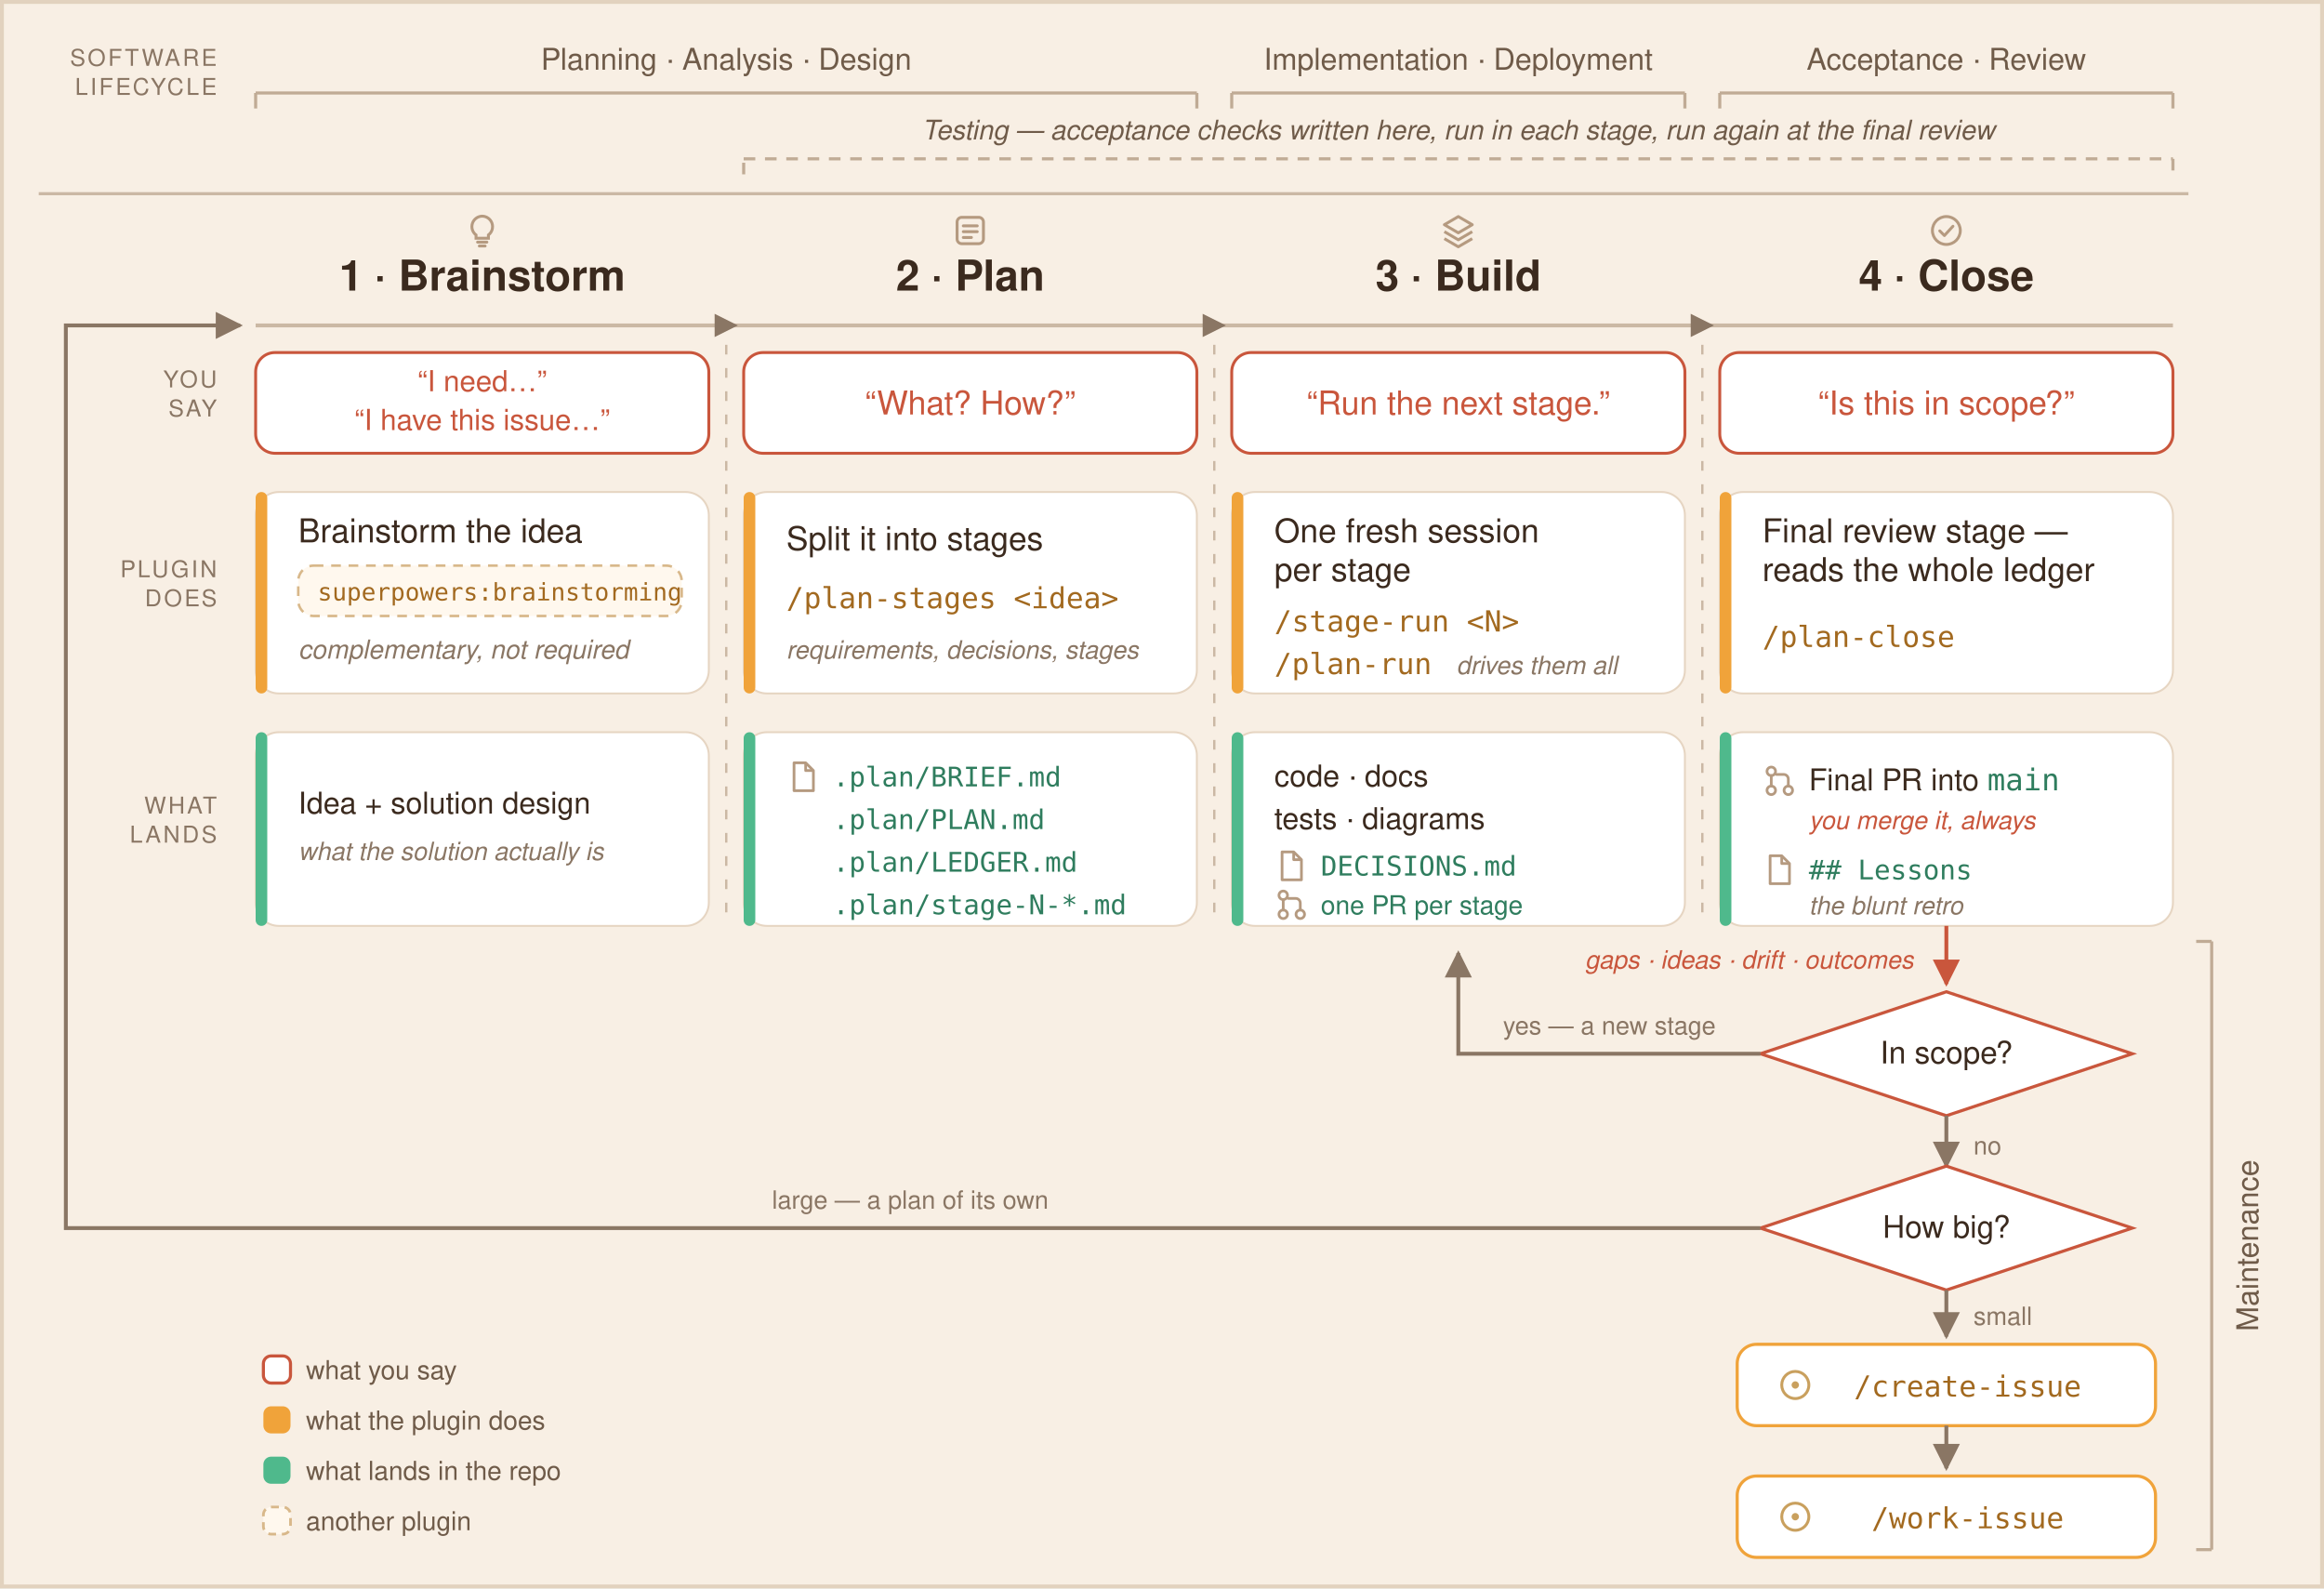
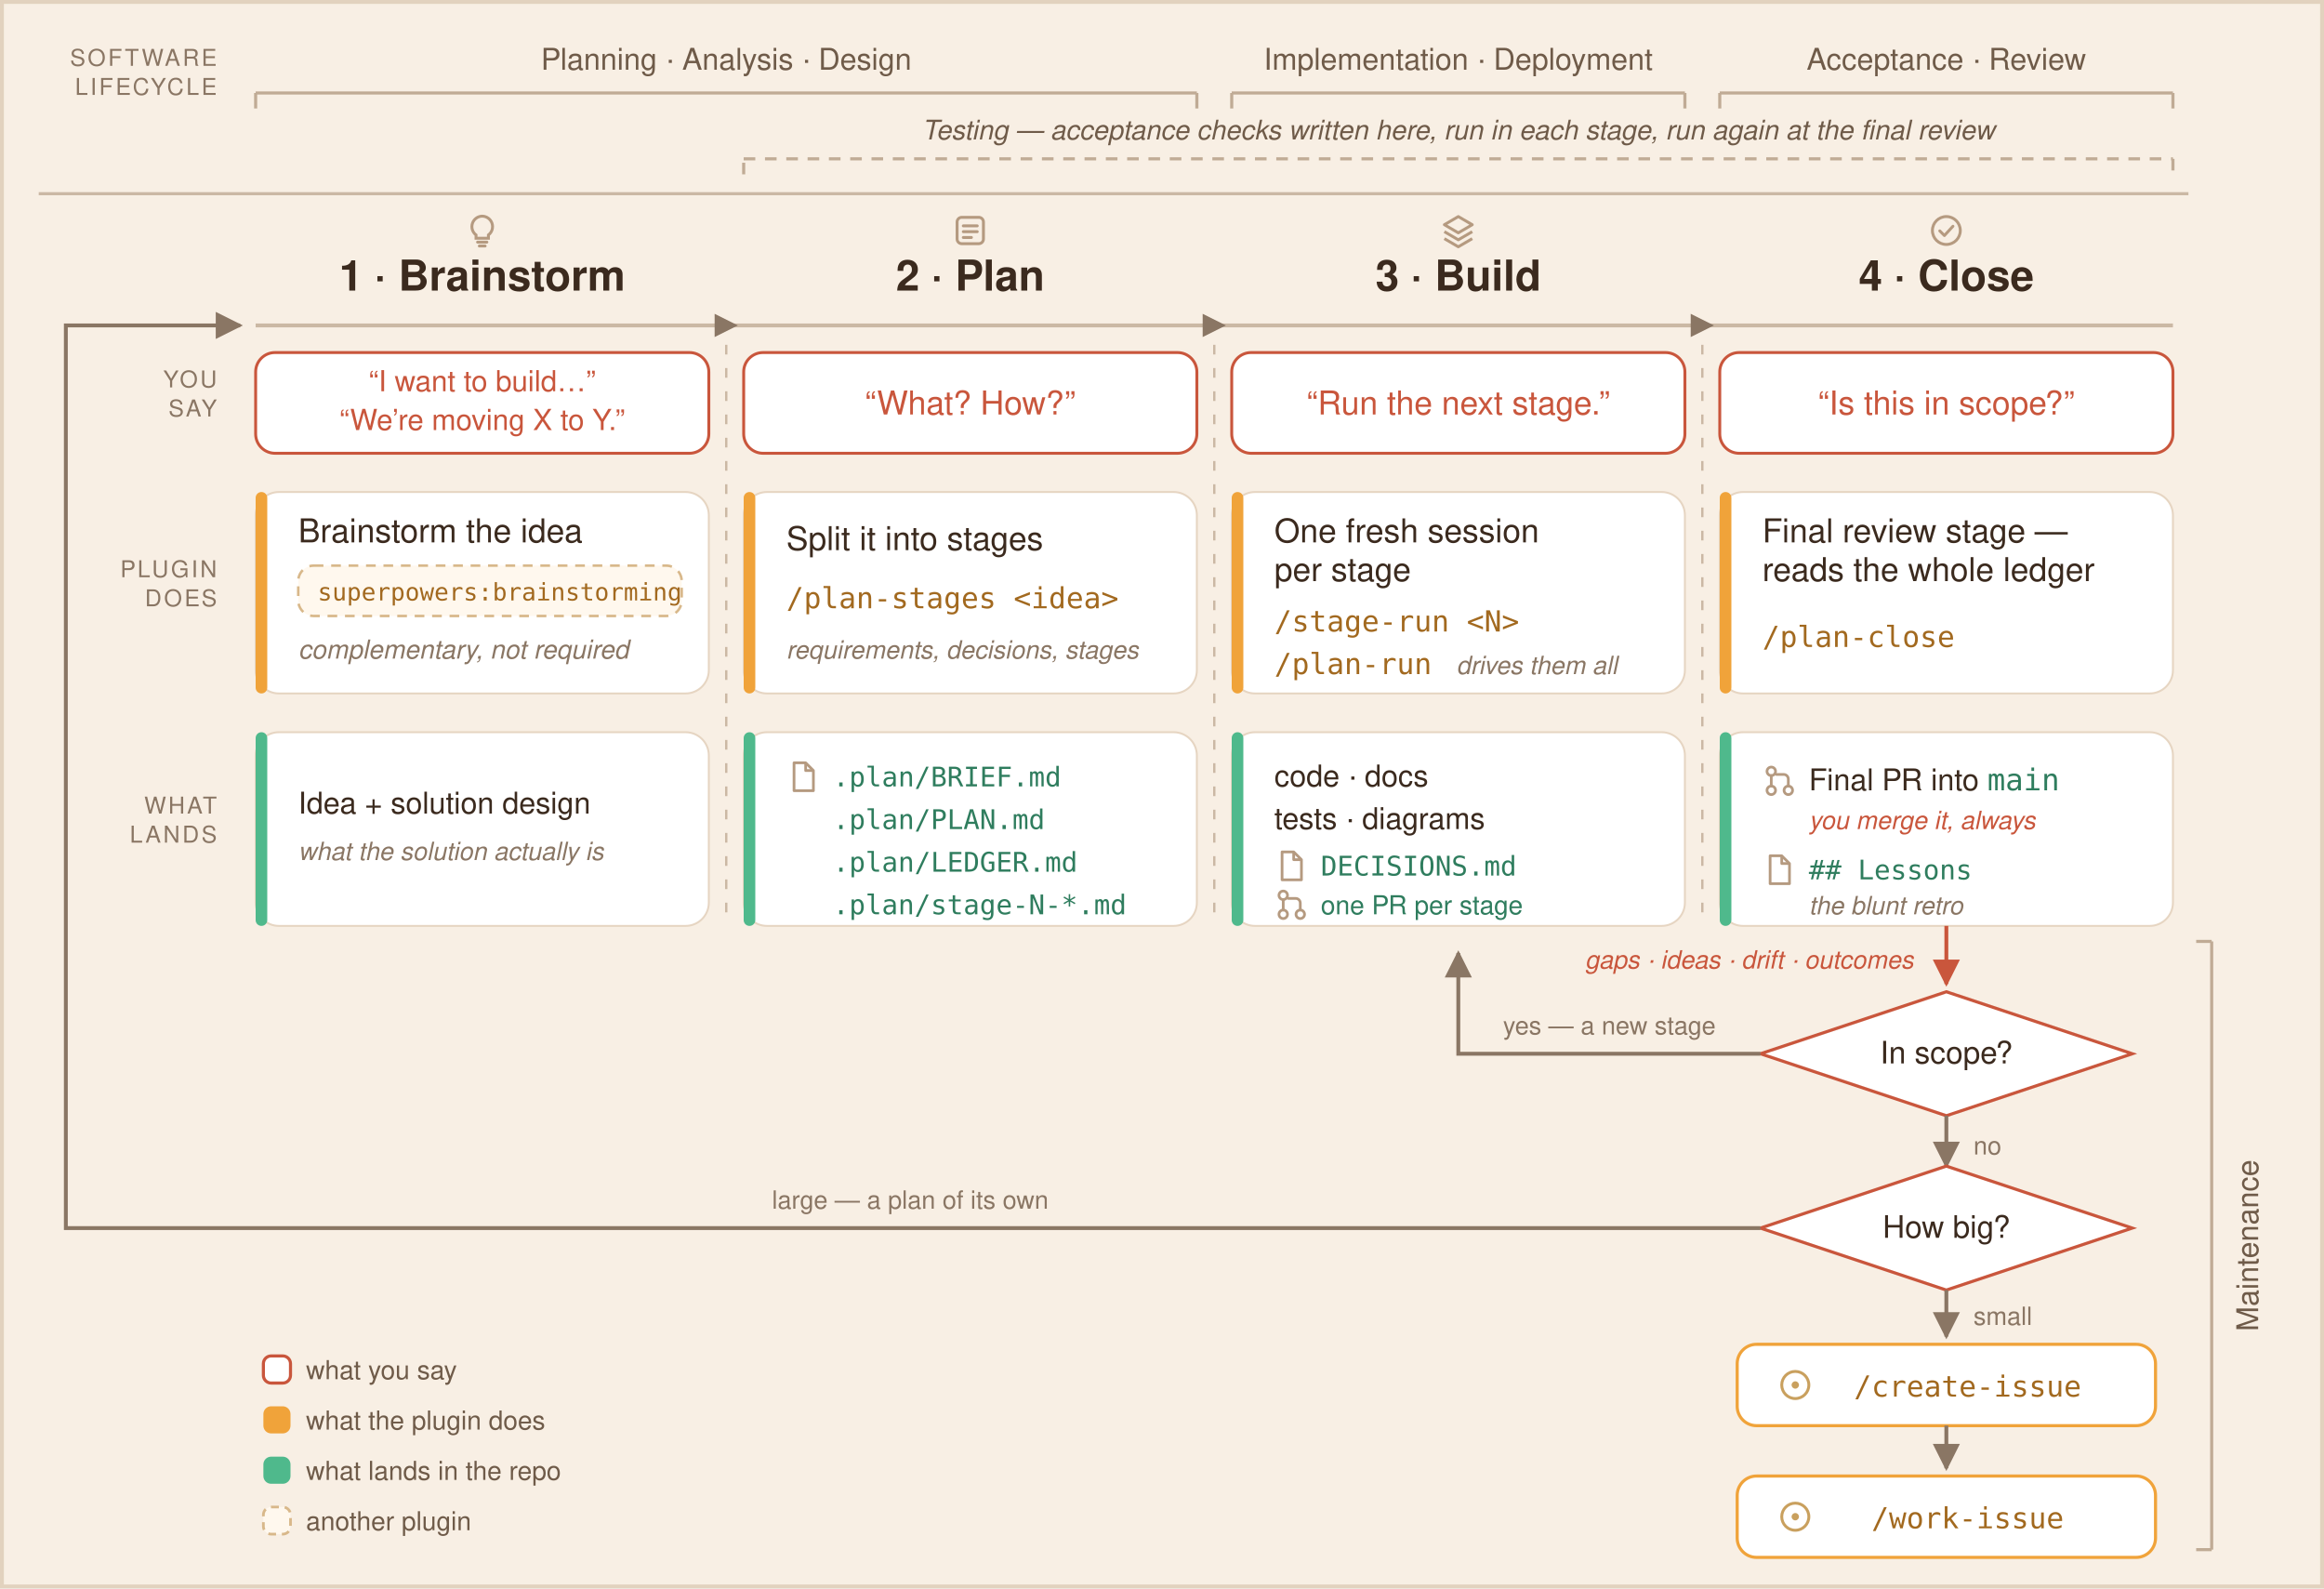
<svg xmlns="http://www.w3.org/2000/svg" viewBox="0 0 1200 820" width="1200" height="820" role="img" aria-label="How plan-staged-rollout works: four phases, what you say, what the plugin does, and what lands in the repo, with the rework loop.">
  <rect x="0" y="0" width="1200" height="820" fill="#F8EFE4" />
  <rect x="1" y="1" width="1198" height="818" fill="none" stroke="#E2D2BE" stroke-width="2" />
  <defs>
    <marker id="ar" viewBox="0 0 10 10" refX="9" refY="5" markerWidth="7" markerHeight="7" orient="auto-start-reverse">
      <path d="M 0 0 L 10 5 L 0 10 z" fill="#8A7664" />
    </marker>
    <marker id="arT" viewBox="0 0 10 10" refX="9" refY="5" markerWidth="7" markerHeight="7" orient="auto-start-reverse">
      <path d="M 0 0 L 10 5 L 0 10 z" fill="#C9563C" />
    </marker>
    <g id="g-bulb" fill="none" stroke="#B59A80" stroke-width="1.5" stroke-linecap="round">
      <path d="M9 1.6a5.4 5.4 0 0 0-3.2 9.7V13h6.4v-1.7A5.4 5.4 0 0 0 9 1.6z" />
      <path d="M6.6 15h4.8M7.5 17h3" />
    </g>
    <g id="g-list" fill="none" stroke="#B59A80" stroke-width="1.5" stroke-linecap="round">
      <rect x="2.2" y="2.2" width="13.6" height="13.6" rx="2.4" />
      <path d="M5.4 6.6h7.2M5.4 9.6h7.2M5.4 12.6h4.2" />
    </g>
    <g id="g-layers" fill="none" stroke="#B59A80" stroke-width="1.5" stroke-linejoin="round">
      <path d="M9 1.8 16.2 6 9 10.2 1.8 6z" />
      <path d="M1.8 9.6 9 13.8l7.2-4.2M1.8 13.2 9 17.4l7.2-4.2" />
    </g>
    <g id="g-check" fill="none" stroke="#B59A80" stroke-width="1.5" stroke-linecap="round" stroke-linejoin="round">
      <circle cx="9" cy="9" r="7.2" />
      <path d="M5.6 9.2 8 11.6l4.4-4.8" />
    </g>
    <g id="g-doc" fill="none" stroke="#B59A80" stroke-width="1.4" stroke-linejoin="round">
      <path d="M4 1.8h6l4 4v10.4H4z" />
      <path d="M10 1.8v4h4" />
    </g>
    <g id="g-pr" fill="none" stroke="#B59A80" stroke-width="1.4" stroke-linecap="round">
      <circle cx="4.6" cy="4.2" r="2.2" />
      <circle cx="4.6" cy="14" r="2.2" />
      <circle cx="13.4" cy="14" r="2.2" />
      <path d="M4.6 6.4v5.4M13.4 11.8V8.2a2.4 2.4 0 0 0-2.4-2.4H7.2" />
    </g>
    <g id="g-issue" fill="none" stroke="#C9A05E" stroke-width="1.5">
      <circle cx="9" cy="9" r="7" />
      <circle cx="9" cy="9" r="1.9" fill="#C9A05E" stroke="none" />
    </g>
  </defs>
  <g font-family="ui-sans-serif, system-ui, 'Segoe UI', Helvetica, Arial, sans-serif">
    <g fill="#8A7664" font-size="12" letter-spacing="1.2" text-anchor="end">
      <text x="112" y="34">SOFTWARE</text>
      <text x="112" y="49">LIFECYCLE</text>
    </g>
    <g font-size="15.5" fill="#6F5B49" text-anchor="middle">
      <text x="375" y="36">Planning · Analysis · Design</text>
      <text x="753" y="36">Implementation · Deployment</text>
      <text x="1005" y="36">Acceptance · Review</text>
      <text x="753" y="72" font-size="14" font-style="italic">Testing — acceptance checks written here, run in each stage, run again at the final review</text>
    </g>
    <g stroke="#C0AB95" stroke-width="1.6" fill="none">
      <path d="M132 56v-8M132 48h486M618 48v8" />
      <path d="M636 56v-8M636 48h234M870 48v8" />
      <path d="M888 56v-8M888 48h234M1122 48v8" />
    </g>
    <g stroke="#C0AB95" stroke-width="1.6" fill="none" stroke-dasharray="6 5">
      <path d="M384 90v-8M384 82h738M1122 82v8" />
    </g>
    <line x1="20" y1="100" x2="1130" y2="100" stroke="#CBB8A4" stroke-width="1.6" />
    <use href="#g-bulb" x="240" y="110" />
    <use href="#g-list" x="492" y="110" />
    <use href="#g-layers" x="744" y="110" />
    <use href="#g-check" x="996" y="110" />
    <g fill="#3B2A1E" font-size="22" font-weight="600" text-anchor="middle">
      <text x="249" y="150">1 · Brainstorm</text>
      <text x="501" y="150">2 · Plan</text>
      <text x="753" y="150">3 · Build</text>
      <text x="1005" y="150">4 · Close</text>
    </g>
    <line x1="132" y1="168" x2="1122" y2="168" stroke="#CBB8A4" stroke-width="2" />
    <g fill="#8A7664">
      <path d="M369 162l12 6-12 6z" />
      <path d="M621 162l12 6-12 6z" />
      <path d="M873 162l12 6-12 6z" />
    </g>
    <g stroke="#CBB8A4" stroke-width="1.2" stroke-dasharray="5 7">
      <line x1="375" y1="178" x2="375" y2="478" />
      <line x1="627" y1="178" x2="627" y2="478" />
      <line x1="879" y1="178" x2="879" y2="478" />
    </g>
    <g fill="#8A7664" font-size="12" letter-spacing="1.2" text-anchor="end">
      <text x="112" y="200">YOU</text>
      <text x="112" y="215">SAY</text>
      <text x="112" y="298">PLUGIN</text>
      <text x="112" y="313">DOES</text>
      <text x="112" y="420">WHAT</text>
      <text x="112" y="435">LANDS</text>
    </g>
    <g fill="#FFFFFF" stroke="#C9563C" stroke-width="1.5">
      <rect x="132" y="182" width="234" height="52" rx="10" />
      <rect x="384" y="182" width="234" height="52" rx="10" />
      <rect x="636" y="182" width="234" height="52" rx="10" />
      <rect x="888" y="182" width="234" height="52" rx="10" />
    </g>
    <g fill="#C9563C" text-anchor="middle">
-       <text x="249" y="202" font-size="15">“I need…”</text>
-       <text x="249" y="222" font-size="15">“I have this issue…”</text>
+       <text x="249" y="202" font-size="15">“I want to build…”</text>
+       <text x="249" y="222" font-size="15">“We’re moving X to Y.”</text>
      <text x="501" y="214" font-size="17">“What? How?”</text>
      <text x="753" y="214" font-size="17">“Run the next stage.”</text>
      <text x="1005" y="214" font-size="17">“Is this in scope?”</text>
    </g>
    <g>
      <rect x="132" y="254" width="234" height="104" rx="12" fill="#FFFFFF" stroke="#E6D5C2" />
      <rect x="132" y="254" width="6" height="104" rx="3" fill="#F0A33A" />
      <rect x="384" y="254" width="234" height="104" rx="12" fill="#FFFFFF" stroke="#E6D5C2" />
      <rect x="384" y="254" width="6" height="104" rx="3" fill="#F0A33A" />
      <rect x="636" y="254" width="234" height="104" rx="12" fill="#FFFFFF" stroke="#E6D5C2" />
      <rect x="636" y="254" width="6" height="104" rx="3" fill="#F0A33A" />
      <rect x="888" y="254" width="234" height="104" rx="12" fill="#FFFFFF" stroke="#E6D5C2" />
      <rect x="888" y="254" width="6" height="104" rx="3" fill="#F0A33A" />
    </g>
    <text x="154" y="280" font-size="17" fill="#3B2A1E">Brainstorm the idea</text>
    <rect x="154" y="292" width="198" height="26" rx="8" fill="#FFF8EE" stroke="#D8B88A" stroke-width="1.3" stroke-dasharray="5 4" />
    <text x="164" y="310" font-size="12.5" fill="#A2691F" font-family="ui-monospace, SFMono-Regular, Menlo, Consolas, monospace">superpowers:brainstorming</text>
    <text x="154" y="340" font-size="13.5" fill="#8A7664" font-style="italic">complementary, not required</text>
    <text x="406" y="284" font-size="17" fill="#3B2A1E">Split it into stages</text>
    <text x="406" y="314" font-size="15" fill="#A2691F" font-family="ui-monospace, SFMono-Regular, Menlo, Consolas, monospace">/plan-stages &lt;idea&gt;</text>
    <text x="406" y="340" font-size="13" fill="#8A7664" font-style="italic">requirements, decisions, stages</text>
    <text x="658" y="280" font-size="17" fill="#3B2A1E">One fresh session</text>
    <text x="658" y="300" font-size="17" fill="#3B2A1E">per stage</text>
    <text x="658" y="326" font-size="15" fill="#A2691F" font-family="ui-monospace, SFMono-Regular, Menlo, Consolas, monospace">/stage-run &lt;N&gt;</text>
    <text x="658" y="348" font-size="15" fill="#A2691F" font-family="ui-monospace, SFMono-Regular, Menlo, Consolas, monospace">/plan-run</text>
    <text x="752" y="348" font-size="13" fill="#8A7664" font-style="italic">drives them all</text>
    <text x="910" y="280" font-size="17" fill="#3B2A1E">Final review stage —</text>
    <text x="910" y="300" font-size="17" fill="#3B2A1E">reads the whole ledger</text>
    <text x="910" y="334" font-size="15" fill="#A2691F" font-family="ui-monospace, SFMono-Regular, Menlo, Consolas, monospace">/plan-close</text>
    <g>
      <rect x="132" y="378" width="234" height="100" rx="12" fill="#FFFFFF" stroke="#E6D5C2" />
      <rect x="132" y="378" width="6" height="100" rx="3" fill="#4FB98C" />
      <rect x="384" y="378" width="234" height="100" rx="12" fill="#FFFFFF" stroke="#E6D5C2" />
      <rect x="384" y="378" width="6" height="100" rx="3" fill="#4FB98C" />
      <rect x="636" y="378" width="234" height="100" rx="12" fill="#FFFFFF" stroke="#E6D5C2" />
      <rect x="636" y="378" width="6" height="100" rx="3" fill="#4FB98C" />
      <rect x="888" y="378" width="234" height="100" rx="12" fill="#FFFFFF" stroke="#E6D5C2" />
      <rect x="888" y="378" width="6" height="100" rx="3" fill="#4FB98C" />
    </g>
    <text x="154" y="420" font-size="15.5" fill="#3B2A1E">Idea + solution design</text>
    <text x="154" y="444" font-size="13" fill="#8A7664" font-style="italic">what the solution actually is</text>
    <use href="#g-doc" x="406" y="392" />
    <g font-size="14" fill="#2F7D5E" font-family="ui-monospace, SFMono-Regular, Menlo, Consolas, monospace">
      <text x="430" y="406">.plan/BRIEF.md</text>
      <text x="430" y="428">.plan/PLAN.md</text>
      <text x="430" y="450">.plan/LEDGER.md</text>
      <text x="430" y="472">.plan/stage-N-*.md</text>
    </g>
    <text x="658" y="406" font-size="15.5" fill="#3B2A1E">code · docs</text>
    <text x="658" y="428" font-size="15.5" fill="#3B2A1E">tests · diagrams</text>
    <use href="#g-doc" x="658" y="438" />
    <text x="682" y="452" font-size="14" fill="#2F7D5E" font-family="ui-monospace, SFMono-Regular, Menlo, Consolas, monospace">DECISIONS.md</text>
    <use href="#g-pr" x="658" y="458" />
    <text x="682" y="472" font-size="13.5" fill="#2F7D5E">one PR per stage</text>
    <use href="#g-pr" x="910" y="394" />
    <text x="934" y="408" font-size="15.5" fill="#3B2A1E">Final PR into <tspan font-family="ui-monospace, SFMono-Regular, Menlo, Consolas, monospace" fill="#2F7D5E">main</tspan>
    </text>
    <text x="934" y="428" font-size="13" fill="#C9563C" font-style="italic">you merge it, always</text>
    <use href="#g-doc" x="910" y="440" />
    <text x="934" y="454" font-size="14" fill="#2F7D5E" font-family="ui-monospace, SFMono-Regular, Menlo, Consolas, monospace">## Lessons</text>
    <text x="934" y="472" font-size="13" fill="#8A7664" font-style="italic">the blunt retro</text>
    <path d="M1005 478V508" stroke="#C9563C" stroke-width="2" fill="none" marker-end="url(#arT)" />
    <text x="988" y="500" font-size="13" fill="#C9563C" text-anchor="end" font-style="italic">gaps · ideas · drift · outcomes</text>
    <polygon points="909,544 1005,512 1101,544 1005,576" fill="#FFFFFF" stroke="#C9563C" stroke-width="1.6" />
    <text x="1005" y="549" font-size="16" fill="#3B2A1E" text-anchor="middle">In scope?</text>
    <path d="M909 544H753V492" stroke="#8A7664" stroke-width="2" fill="none" marker-end="url(#ar)" />
    <text x="831" y="534" font-size="13" fill="#8A7664" text-anchor="middle">yes — a new stage</text>
    <path d="M1005 576v26" stroke="#8A7664" stroke-width="2" fill="none" marker-end="url(#ar)" />
    <text x="1019" y="596" font-size="13" fill="#8A7664">no</text>
    <polygon points="909,634 1005,602 1101,634 1005,666" fill="#FFFFFF" stroke="#C9563C" stroke-width="1.6" />
    <text x="1005" y="639" font-size="16" fill="#3B2A1E" text-anchor="middle">How big?</text>
    <path d="M909 634H34V168h90" stroke="#8A7664" stroke-width="2" fill="none" marker-end="url(#ar)" />
    <text x="470" y="624" font-size="13" fill="#8A7664" text-anchor="middle">large — a plan of its own</text>
    <path d="M1005 666v24" stroke="#8A7664" stroke-width="2" fill="none" marker-end="url(#ar)" />
    <text x="1019" y="684" font-size="13" fill="#8A7664">small</text>
    <rect x="897" y="694" width="216" height="42" rx="10" fill="#FFFFFF" stroke="#F0A33A" stroke-width="1.6" />
    <use href="#g-issue" x="918" y="706" />
    <text x="1016" y="721" font-size="15" fill="#A2691F" text-anchor="middle" font-family="ui-monospace, SFMono-Regular, Menlo, Consolas, monospace">/create-issue</text>
    <path d="M1005 736v22" stroke="#8A7664" stroke-width="2" fill="none" marker-end="url(#ar)" />
    <rect x="897" y="762" width="216" height="42" rx="10" fill="#FFFFFF" stroke="#F0A33A" stroke-width="1.6" />
    <use href="#g-issue" x="918" y="774" />
    <text x="1016" y="789" font-size="15" fill="#A2691F" text-anchor="middle" font-family="ui-monospace, SFMono-Regular, Menlo, Consolas, monospace">/work-issue</text>
    <g stroke="#C0AB95" stroke-width="1.6" fill="none">
      <path d="M1134 486h8M1142 486v314M1134 800h8" />
    </g>
    <text transform="rotate(-90 1166 643)" x="1166" y="643" text-anchor="middle" font-size="15.5" fill="#6F5B49">Maintenance</text>
    <g font-size="13.5" fill="#6F5B49">
      <rect x="136" y="700" width="14" height="14" rx="4" fill="#FFFFFF" stroke="#C9563C" stroke-width="1.6" />
      <text x="158" y="712">what you say</text>
      <rect x="136" y="726" width="14" height="14" rx="4" fill="#F0A33A" />
      <text x="158" y="738">what the plugin does</text>
      <rect x="136" y="752" width="14" height="14" rx="4" fill="#4FB98C" />
      <text x="158" y="764">what lands in the repo</text>
      <rect x="136" y="778" width="14" height="14" rx="4" fill="#FFF8EE" stroke="#D8B88A" stroke-width="1.4" stroke-dasharray="4 3" />
      <text x="158" y="790">another plugin</text>
    </g>
  </g>
</svg>
